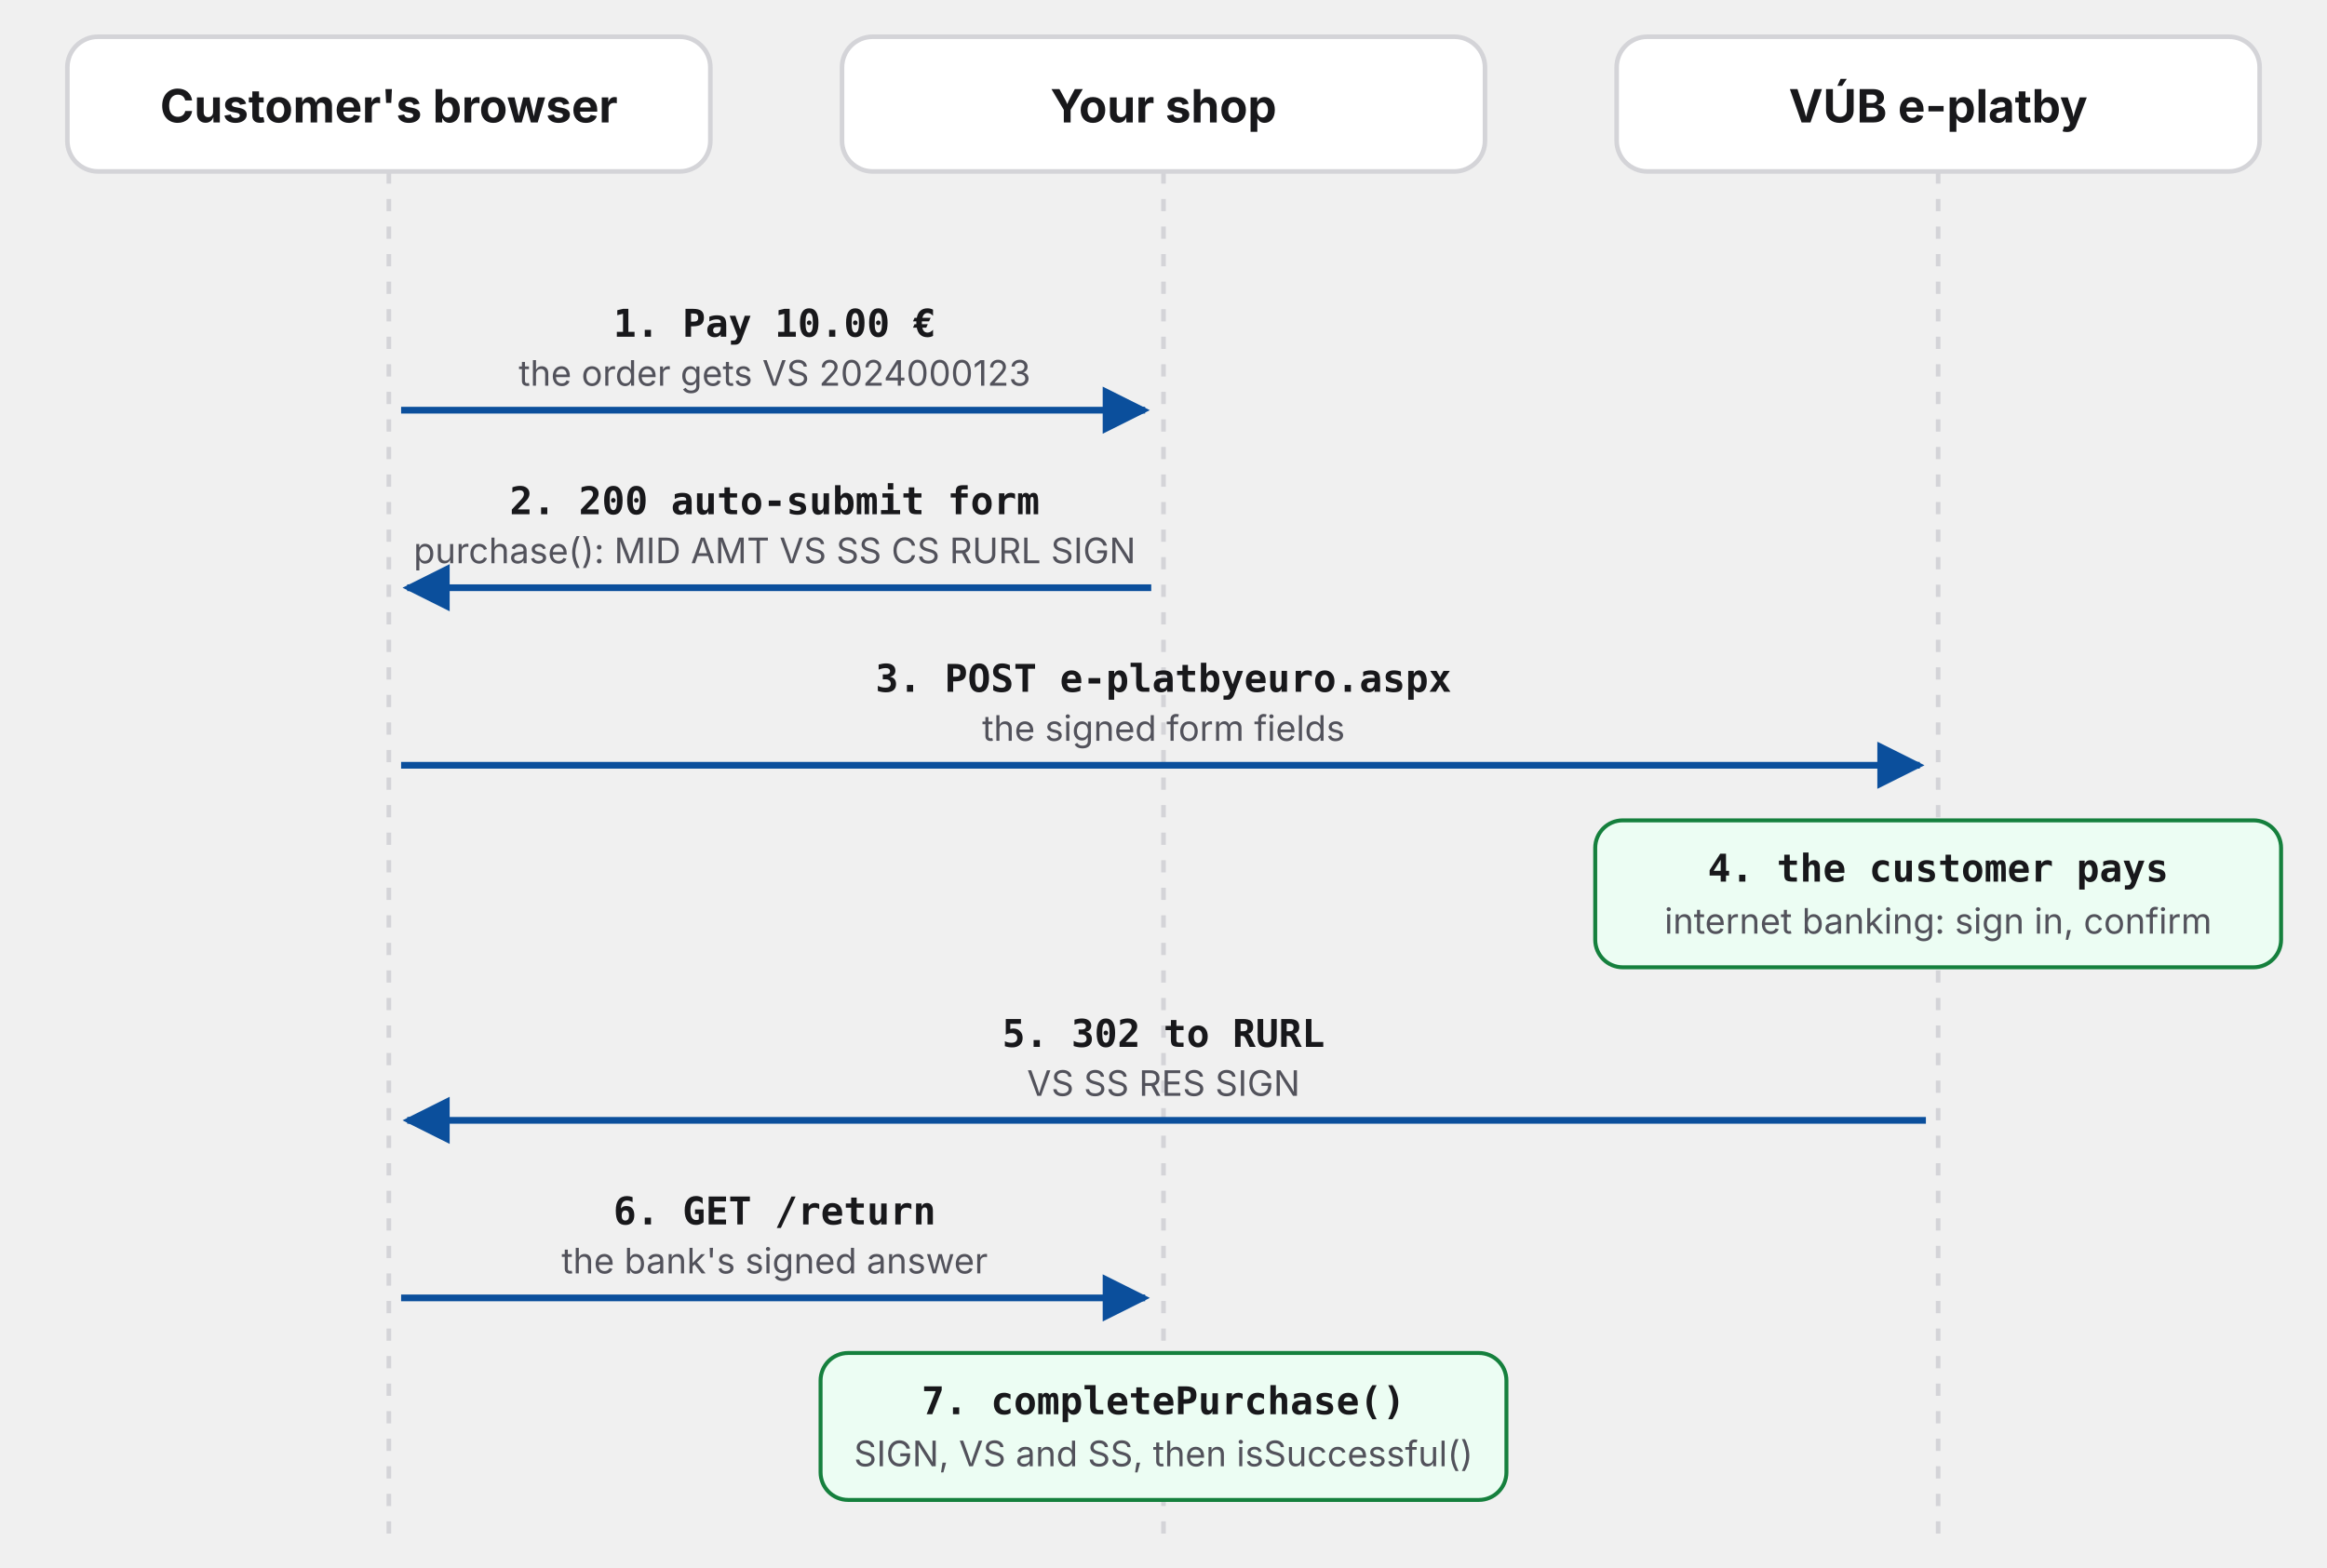
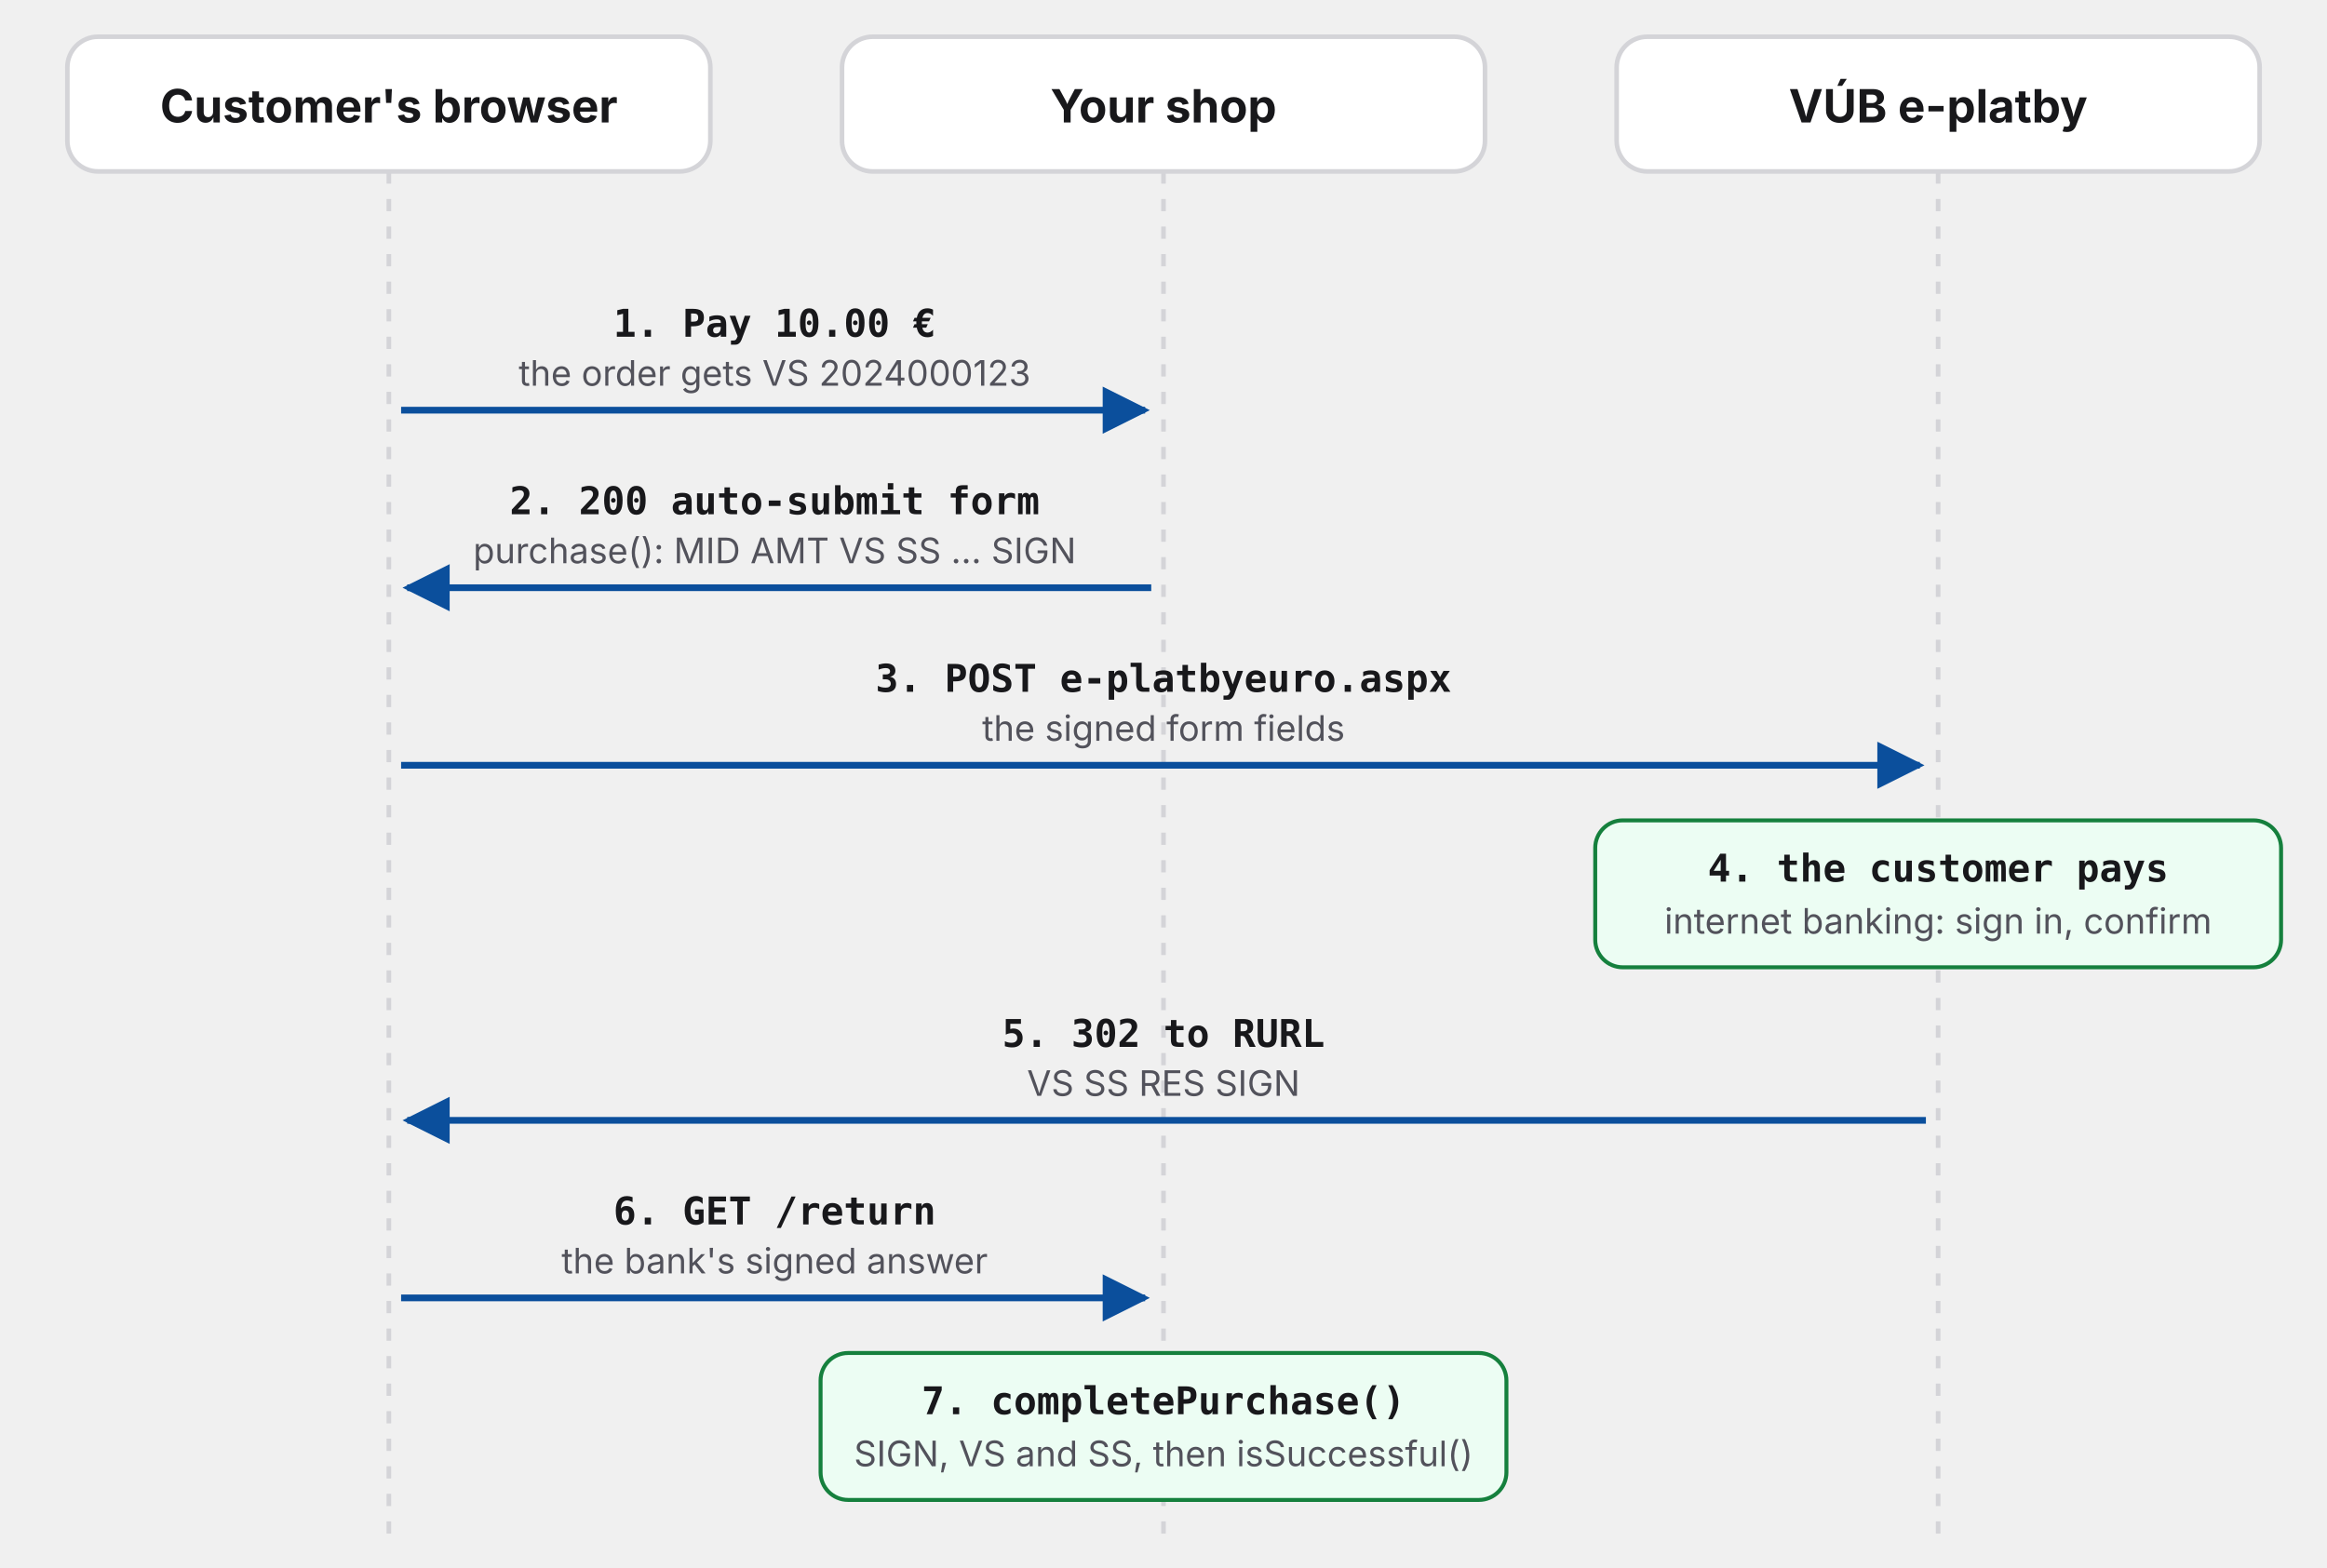
<svg xmlns="http://www.w3.org/2000/svg" viewBox="0 0 760 512" width="760" height="512" role="img" aria-labelledby="t d">
  <defs>
    <marker id="arrow" viewBox="0 0 10 10" refX="9" refY="5" markerWidth="7" markerHeight="7" orient="auto-start-reverse">
      <path d="M0 0L10 5L0 10z" fill="#0b4f9c" />
    </marker>
  </defs>
  <rect x="22" y="12" width="210" height="44" rx="10" fill="#ffffff" stroke="#d4d4d8" stroke-width="1.5" />
  <text x="127" y="40" font-family="Inter, ui-sans-serif, system-ui, -apple-system, 'Segoe UI', Roboto, sans-serif" font-size="15" font-weight="700" fill="#18181b" text-anchor="middle">Customer's browser</text>
  <path d="M127 56V502" stroke="#d4d4d8" stroke-width="1.5" stroke-dasharray="4 5" />
  <rect x="275" y="12" width="210" height="44" rx="10" fill="#ffffff" stroke="#d4d4d8" stroke-width="1.5" />
  <text x="380" y="40" font-family="Inter, ui-sans-serif, system-ui, -apple-system, 'Segoe UI', Roboto, sans-serif" font-size="15" font-weight="700" fill="#18181b" text-anchor="middle">Your shop</text>
  <path d="M380 56V502" stroke="#d4d4d8" stroke-width="1.5" stroke-dasharray="4 5" />
  <rect x="528" y="12" width="210" height="44" rx="10" fill="#ffffff" stroke="#d4d4d8" stroke-width="1.5" />
  <text x="633" y="40" font-family="Inter, ui-sans-serif, system-ui, -apple-system, 'Segoe UI', Roboto, sans-serif" font-size="15" font-weight="700" fill="#18181b" text-anchor="middle">VÚB e-platby</text>
  <path d="M633 56V502" stroke="#d4d4d8" stroke-width="1.5" stroke-dasharray="4 5" />
  <path d="M131 134H374" stroke="#0b4f9c" stroke-width="2.2" marker-end="url(#arrow)" />
  <text x="253" y="110" font-family="ui-monospace, SFMono-Regular, Menlo, Consolas, monospace" font-size="12.5" font-weight="700" fill="#18181b" text-anchor="middle">1. Pay 10.00 €</text>
  <text x="253" y="126" font-family="Inter, ui-sans-serif, system-ui, -apple-system, 'Segoe UI', Roboto, sans-serif" font-size="11.5" fill="#52525b" text-anchor="middle">the order gets VS 2024000123</text>
  <path d="M376 192H133" stroke="#0b4f9c" stroke-width="2.2" marker-end="url(#arrow)" />
  <text x="253" y="168" font-family="ui-monospace, SFMono-Regular, Menlo, Consolas, monospace" font-size="12.5" font-weight="700" fill="#18181b" text-anchor="middle">2. 200 auto-submit form</text>
-   <text x="253" y="184" font-family="Inter, ui-sans-serif, system-ui, -apple-system, 'Segoe UI', Roboto, sans-serif" font-size="11.5" fill="#52525b" text-anchor="middle">purchase(): MID AMT VS SS CS RURL SIGN</text>
+   <text x="253" y="184" font-family="Inter, ui-sans-serif, system-ui, -apple-system, 'Segoe UI', Roboto, sans-serif" font-size="11.5" fill="#52525b" text-anchor="middle">purchase(): MID AMT VS SS … SIGN</text>
  <path d="M131 250H627" stroke="#0b4f9c" stroke-width="2.2" marker-end="url(#arrow)" />
  <text x="380" y="226" font-family="ui-monospace, SFMono-Regular, Menlo, Consolas, monospace" font-size="12.5" font-weight="700" fill="#18181b" text-anchor="middle">3. POST e-platbyeuro.aspx</text>
  <text x="380" y="242" font-family="Inter, ui-sans-serif, system-ui, -apple-system, 'Segoe UI', Roboto, sans-serif" font-size="11.5" fill="#52525b" text-anchor="middle">the signed form fields</text>
  <rect x="521" y="268" width="224" height="48" rx="9" fill="#ecfdf3" stroke="#15803d" stroke-width="1.3" />
  <text x="633" y="288" font-family="ui-monospace, SFMono-Regular, Menlo, Consolas, monospace" font-size="12.5" font-weight="700" fill="#18181b" text-anchor="middle">4. the customer pays</text>
  <text x="633" y="305" font-family="Inter, ui-sans-serif, system-ui, -apple-system, 'Segoe UI', Roboto, sans-serif" font-size="11.5" fill="#52525b" text-anchor="middle">internet banking: sign in, confirm</text>
  <path d="M629 366H133" stroke="#0b4f9c" stroke-width="2.2" marker-end="url(#arrow)" />
  <text x="380" y="342" font-family="ui-monospace, SFMono-Regular, Menlo, Consolas, monospace" font-size="12.5" font-weight="700" fill="#18181b" text-anchor="middle">5. 302 to RURL</text>
  <text x="380" y="358" font-family="Inter, ui-sans-serif, system-ui, -apple-system, 'Segoe UI', Roboto, sans-serif" font-size="11.5" fill="#52525b" text-anchor="middle">VS SS RES SIGN</text>
  <path d="M131 424H374" stroke="#0b4f9c" stroke-width="2.2" marker-end="url(#arrow)" />
  <text x="253" y="400" font-family="ui-monospace, SFMono-Regular, Menlo, Consolas, monospace" font-size="12.5" font-weight="700" fill="#18181b" text-anchor="middle">6. GET /return</text>
  <text x="253" y="416" font-family="Inter, ui-sans-serif, system-ui, -apple-system, 'Segoe UI', Roboto, sans-serif" font-size="11.5" fill="#52525b" text-anchor="middle">the bank's signed answer</text>
  <rect x="268" y="442" width="224" height="48" rx="9" fill="#ecfdf3" stroke="#15803d" stroke-width="1.3" />
  <text x="380" y="462" font-family="ui-monospace, SFMono-Regular, Menlo, Consolas, monospace" font-size="12.5" font-weight="700" fill="#18181b" text-anchor="middle">7. completePurchase()</text>
  <text x="380" y="479" font-family="Inter, ui-sans-serif, system-ui, -apple-system, 'Segoe UI', Roboto, sans-serif" font-size="11.5" fill="#52525b" text-anchor="middle">SIGN, VS and SS, then isSuccessful()</text>
</svg>
